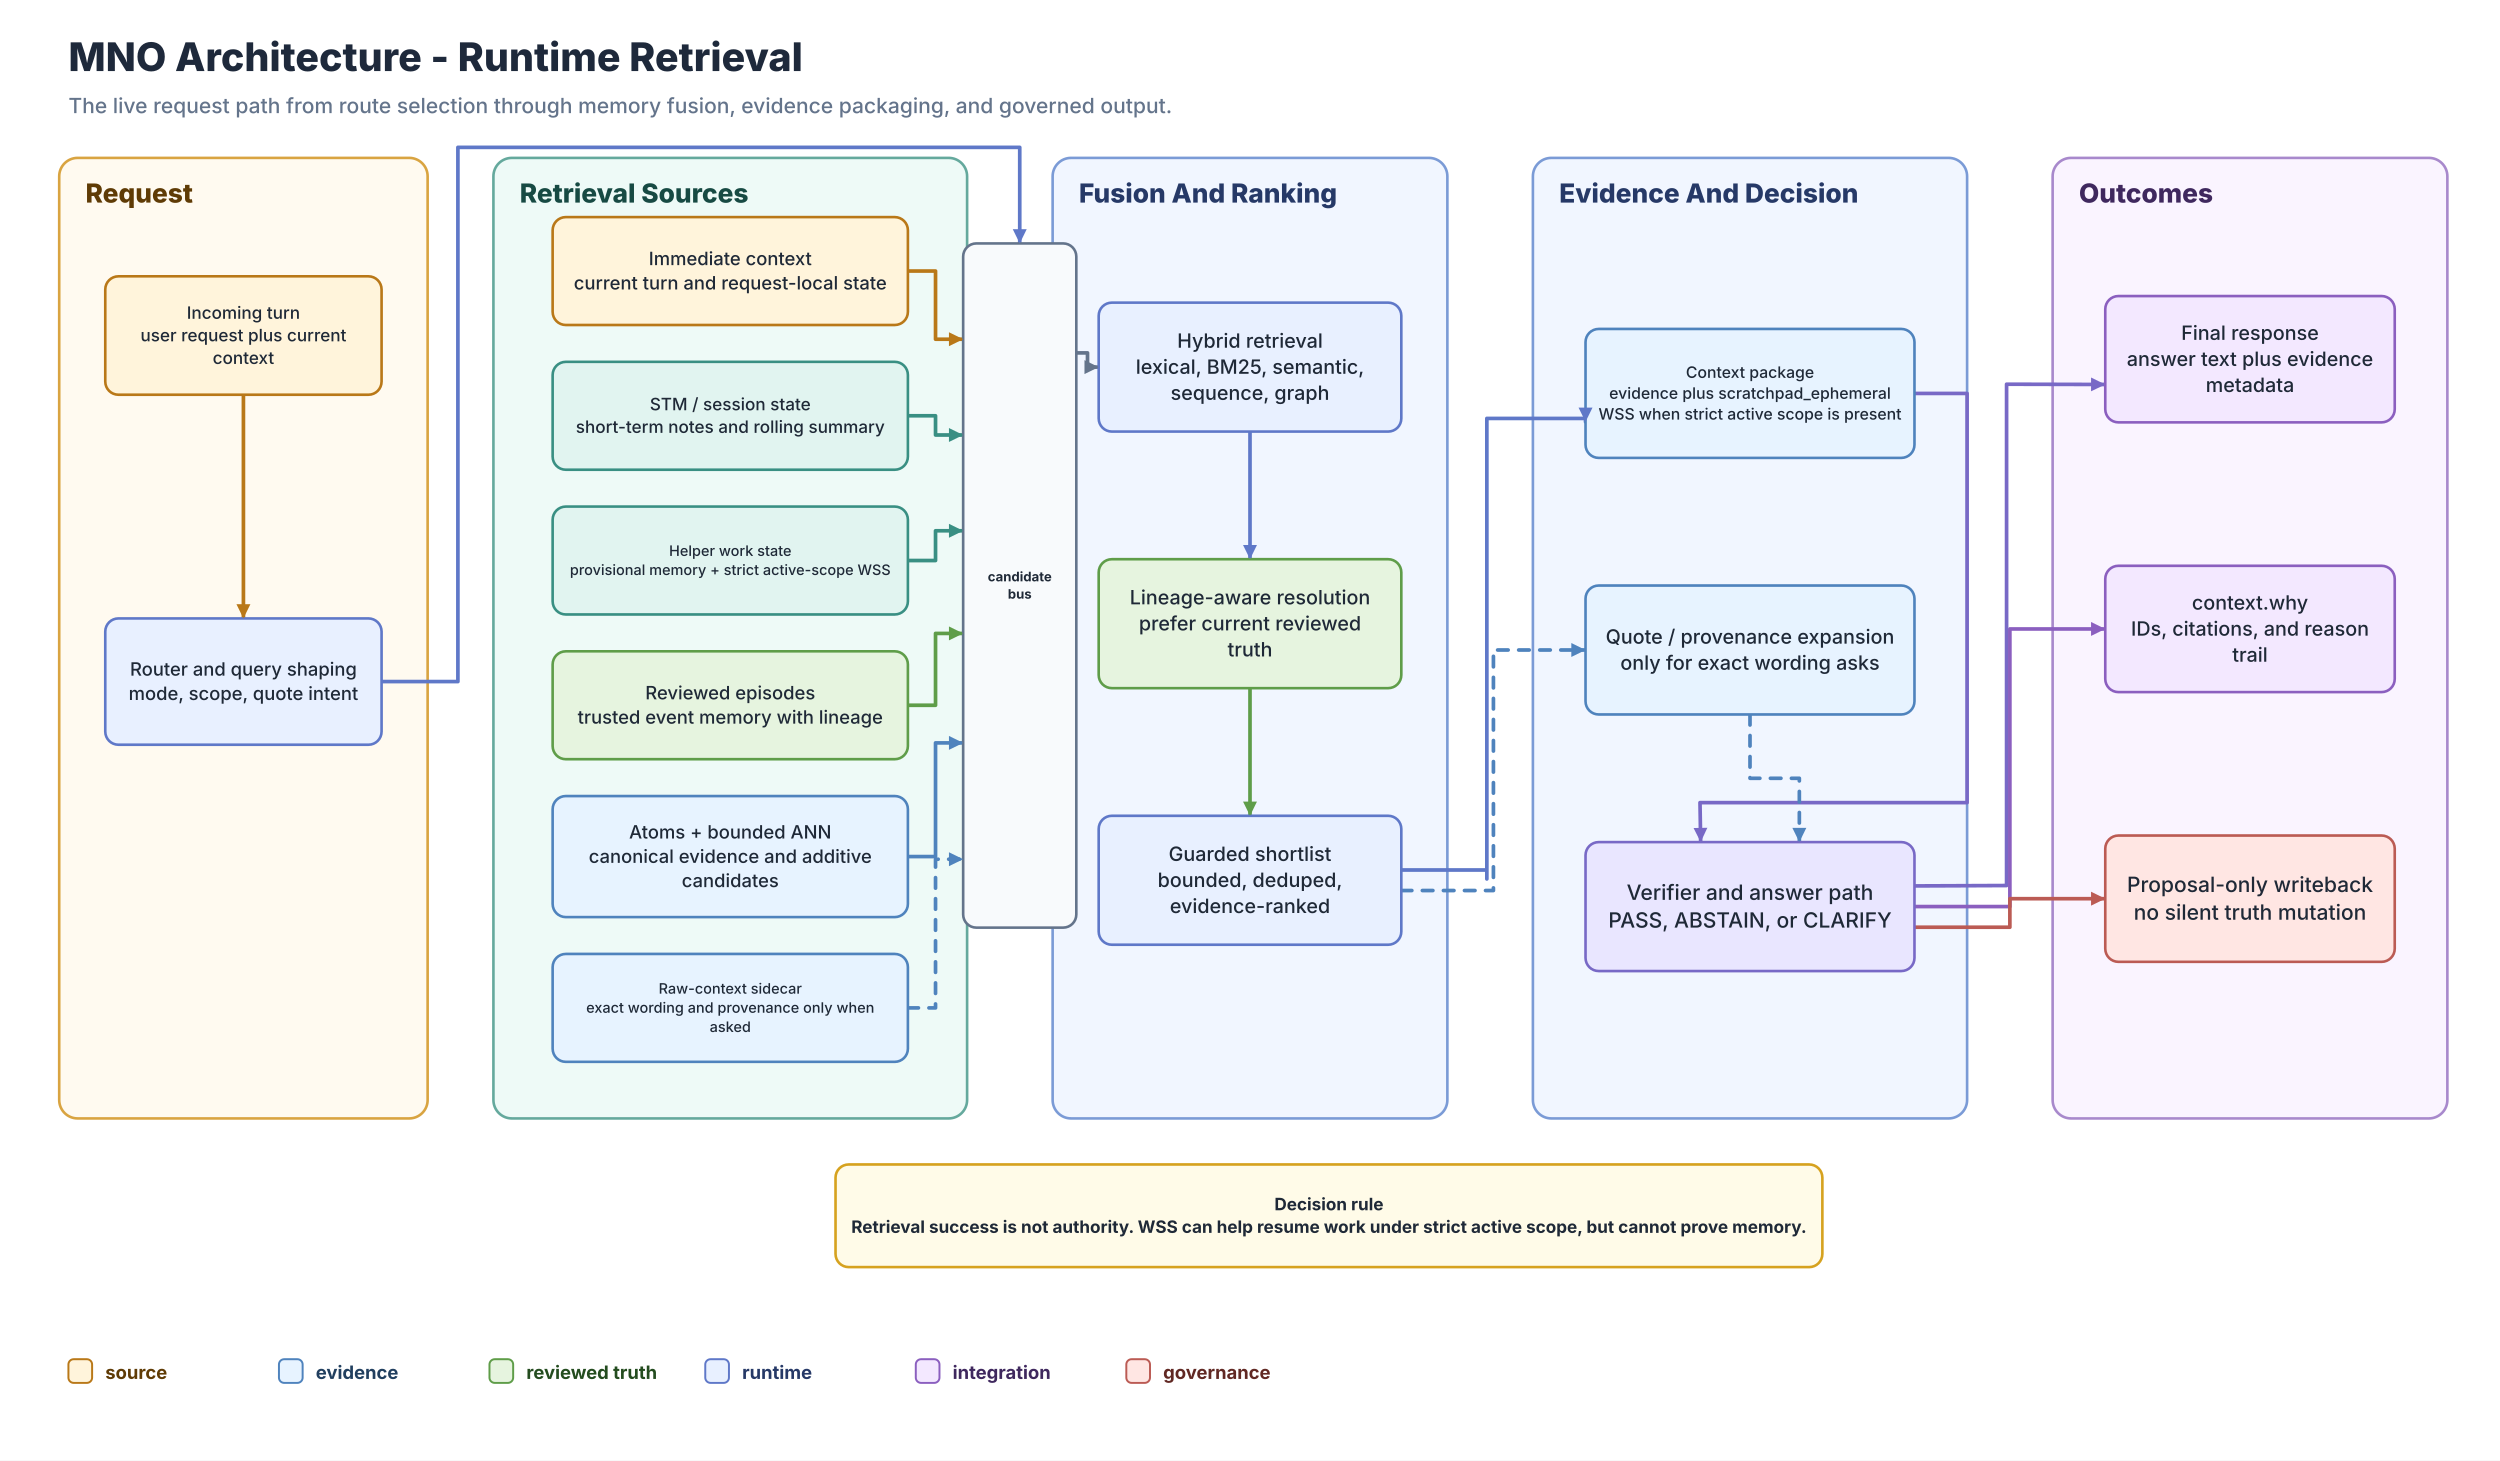
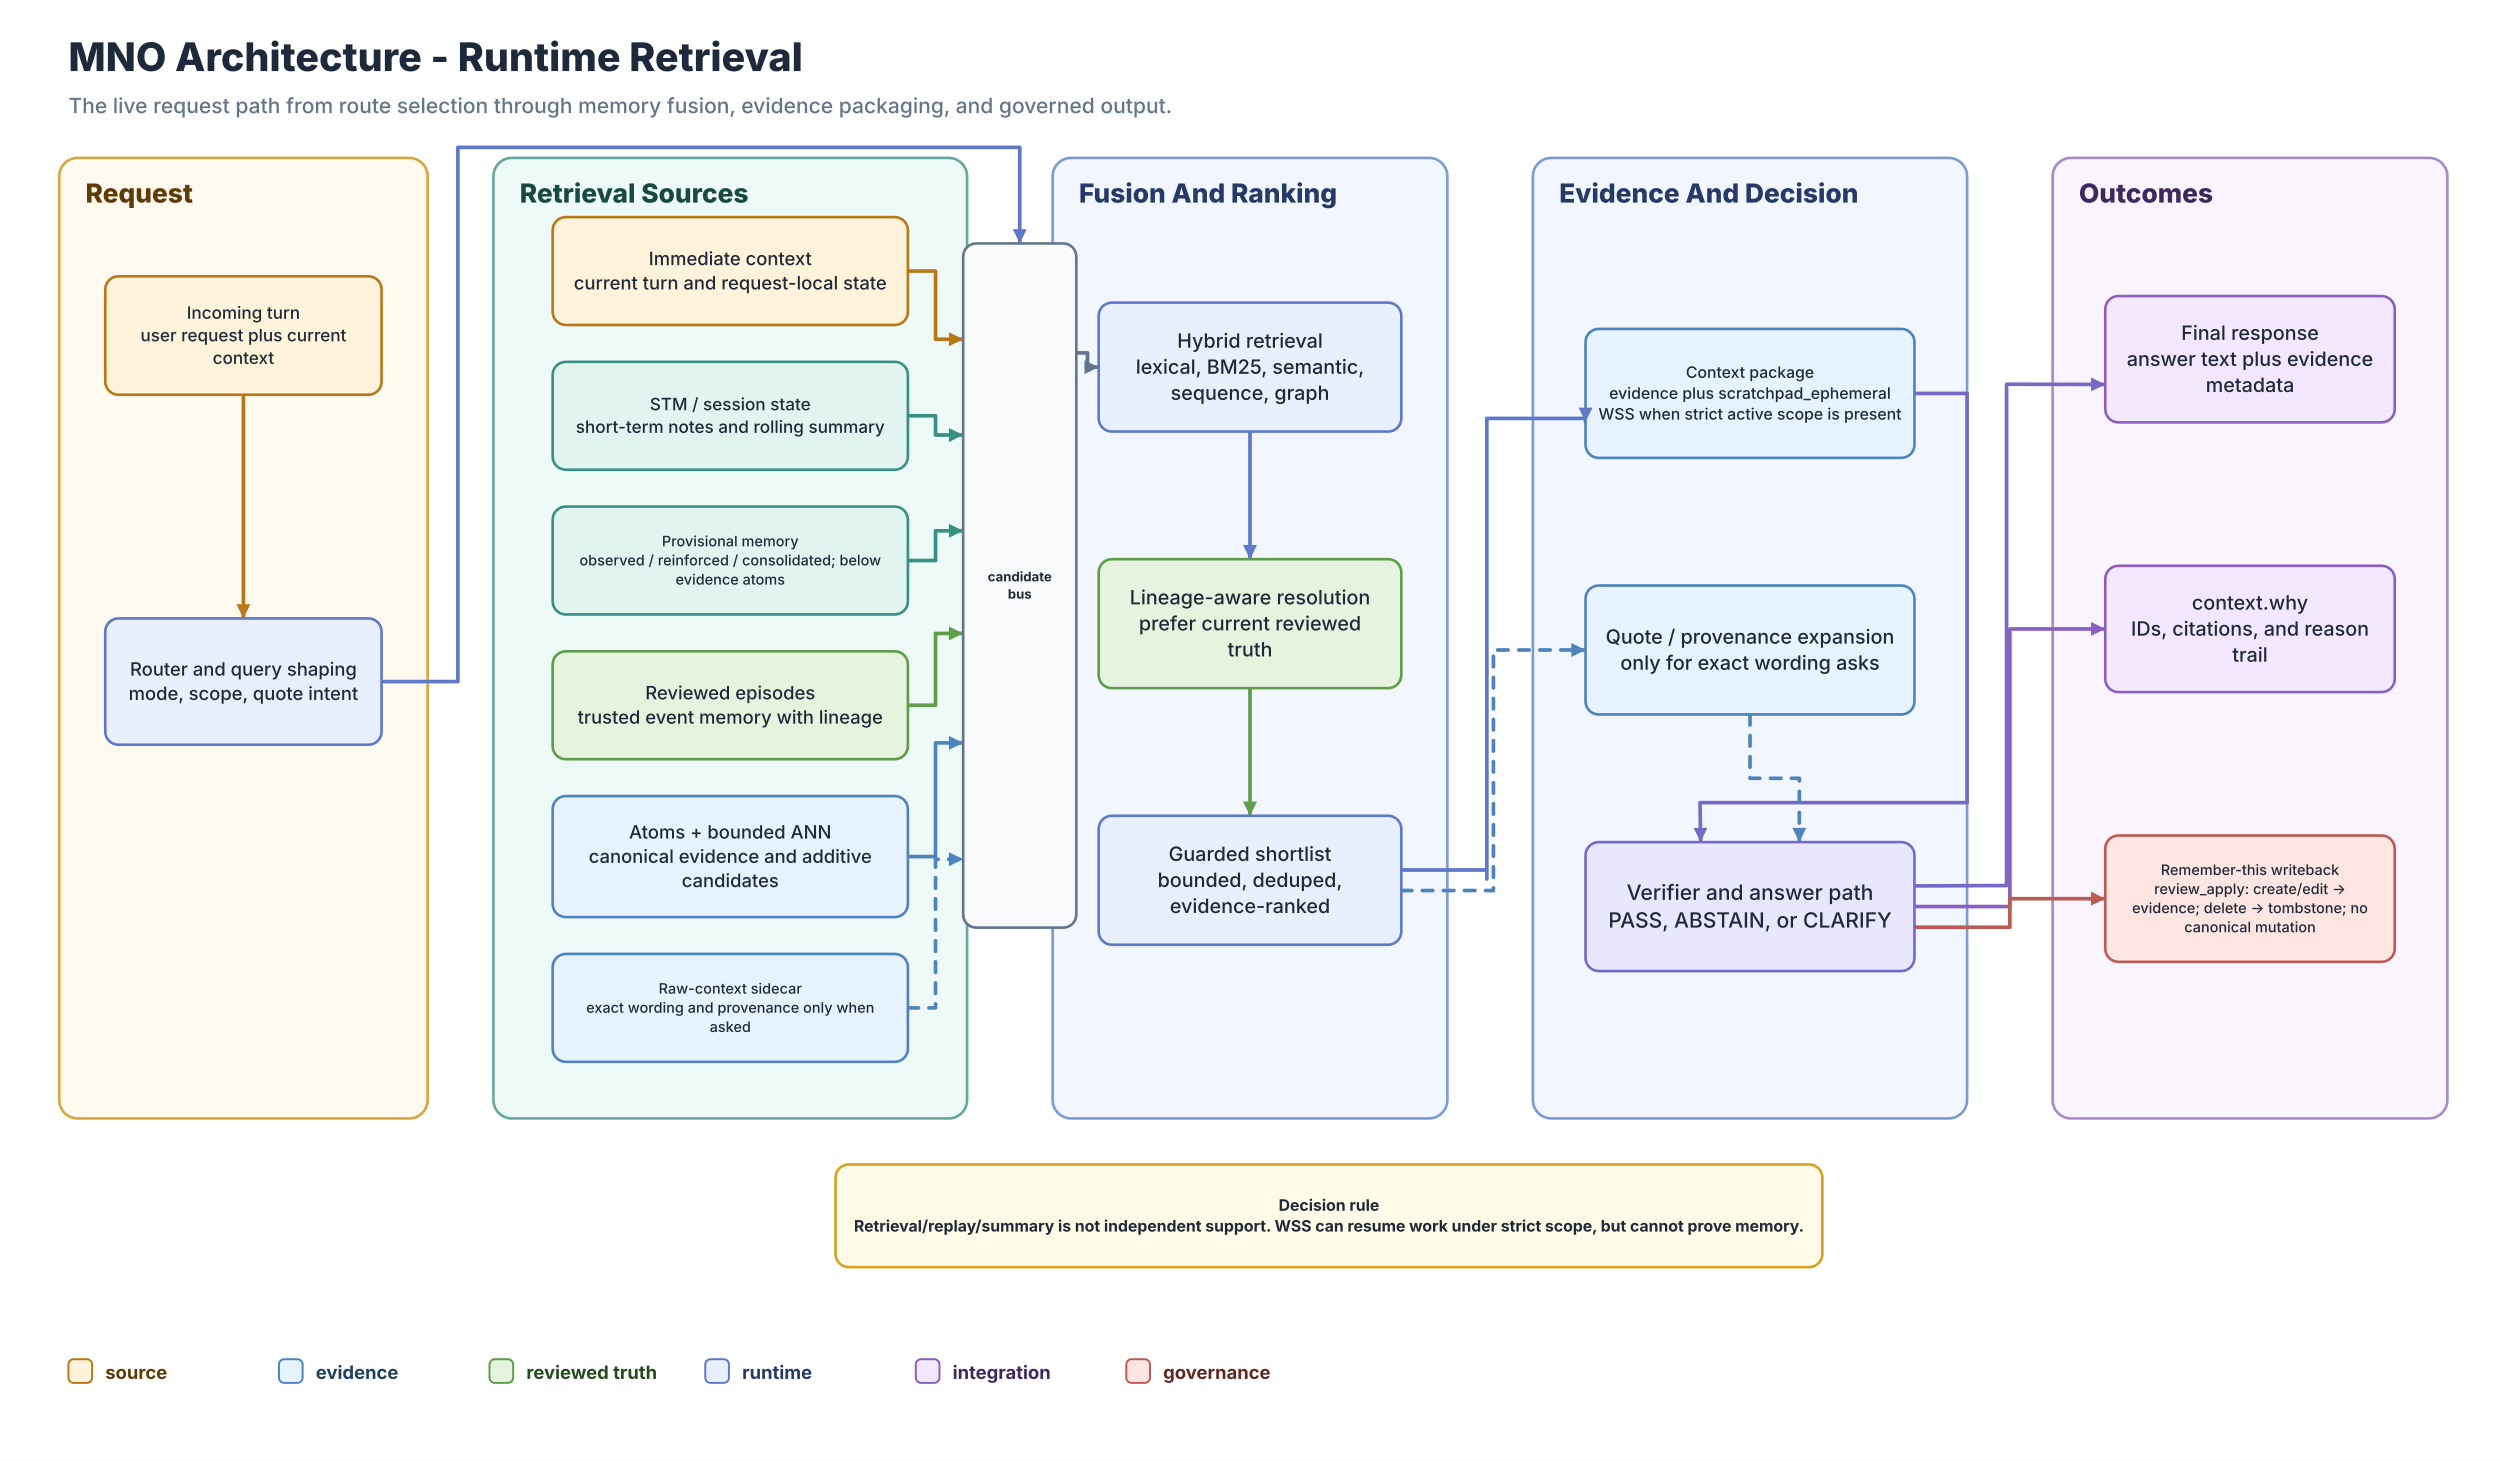
<svg xmlns="http://www.w3.org/2000/svg" width="1900" height="1110" viewBox="0 0 1900 1110" role="img" aria-label="MNO Architecture - Runtime Retrieval">
  <rect width="100%" height="100%" fill="#ffffff" />
  <text x="52" y="54" font-family="Segoe UI, Inter, Arial, sans-serif" font-size="30" font-weight="800" fill="#1e293b">MNO Architecture - Runtime Retrieval</text>
  <text x="52" y="86" font-family="Segoe UI, Inter, Arial, sans-serif" font-size="16" font-weight="500" fill="#64748b">The live request path from route selection through memory fusion, evidence packaging, and governed output.</text>
  <rect x="45" y="120" width="280" height="730" rx="14" fill="#fffaf0" stroke="#d9a441" stroke-width="2" />
  <text x="65.0" y="154.0" font-family="Segoe UI, Inter, Arial, sans-serif" font-size="20" font-weight="800" fill="#5f3b05">Request</text>
  <rect x="375" y="120" width="360" height="730" rx="14" fill="#eefaf7" stroke="#65a99d" stroke-width="2" />
  <text x="395.0" y="154.0" font-family="Segoe UI, Inter, Arial, sans-serif" font-size="20" font-weight="800" fill="#174a43">Retrieval Sources</text>
  <rect x="800" y="120" width="300" height="730" rx="14" fill="#f1f6ff" stroke="#7b9bd6" stroke-width="2" />
  <text x="820.0" y="154.0" font-family="Segoe UI, Inter, Arial, sans-serif" font-size="20" font-weight="800" fill="#263967">Fusion And Ranking</text>
  <rect x="1165" y="120" width="330" height="730" rx="14" fill="#f1f6ff" stroke="#7b9bd6" stroke-width="2" />
  <text x="1185.0" y="154.0" font-family="Segoe UI, Inter, Arial, sans-serif" font-size="20" font-weight="800" fill="#263967">Evidence And Decision</text>
  <rect x="1560" y="120" width="300" height="730" rx="14" fill="#faf4ff" stroke="#a889cc" stroke-width="2" />
  <text x="1580.0" y="154.0" font-family="Segoe UI, Inter, Arial, sans-serif" font-size="20" font-weight="800" fill="#3f285e">Outcomes</text>
  <polyline points="185.0,300.0 185.0,470.0" fill="none" stroke="#b97818" stroke-width="2.8" stroke-linecap="round" stroke-linejoin="round" />
  <polyline points="290.0,518.0 348.0,518.0 348.0,112.0 775.0,112.0 775.0,185.0" fill="none" stroke="#5f78c8" stroke-width="2.8" stroke-linecap="round" stroke-linejoin="round" />
  <polyline points="690.0,206.0 711.0,206.0 711.0,257.8 732.0,257.8" fill="none" stroke="#b97818" stroke-width="2.8" stroke-linecap="round" stroke-linejoin="round" />
  <polyline points="690.0,316.0 711.0,316.0 711.0,330.6 732.0,330.6" fill="none" stroke="#398f83" stroke-width="2.8" stroke-linecap="round" stroke-linejoin="round" />
  <polyline points="690.0,426.0 711.0,426.0 711.0,403.4 732.0,403.4" fill="none" stroke="#398f83" stroke-width="2.8" stroke-linecap="round" stroke-linejoin="round" />
  <polyline points="690.0,536.0 711.0,536.0 711.0,481.4 732.0,481.4" fill="none" stroke="#5f9d49" stroke-width="2.8" stroke-linecap="round" stroke-linejoin="round" />
  <polyline points="690.0,651.0 711.0,651.0 711.0,564.6 732.0,564.6" fill="none" stroke="#4f83bd" stroke-width="2.8" stroke-linecap="round" stroke-linejoin="round" />
  <polyline points="690.0,766.0 711.0,766.0 711.0,653.0 732.0,653.0" fill="none" stroke="#4f83bd" stroke-width="2.8" stroke-linecap="round" stroke-linejoin="round" stroke-dasharray="8 8" />
  <polyline points="818.0,268.2 826.5,268.2 826.5,279.0 835.0,279.0" fill="none" stroke="#64748b" stroke-width="2.8" stroke-linecap="round" stroke-linejoin="round" />
  <polyline points="950.0,328.0 950.0,425.0" fill="none" stroke="#5f78c8" stroke-width="2.8" stroke-linecap="round" stroke-linejoin="round" />
  <polyline points="950.0,523.0 950.0,620.0" fill="none" stroke="#5f9d49" stroke-width="2.8" stroke-linecap="round" stroke-linejoin="round" />
  <polyline points="1065.0,661.2 1130.0,661.2 1130.0,668.0 1130.0,318.0 1205.0,318.0 1205.0,320.6" fill="none" stroke="#5f78c8" stroke-width="2.8" stroke-linecap="round" stroke-linejoin="round" />
  <polyline points="1065.0,676.8 1135.0,676.8 1135.0,494.0 1205.0,494.0" fill="none" stroke="#4f83bd" stroke-width="2.8" stroke-linecap="round" stroke-linejoin="round" stroke-dasharray="8 8" />
  <polyline points="1455.0,299.0 1495.0,299.0 1495.0,610.0 1292.0,610.0 1292.5,640.0" fill="none" stroke="#7869c6" stroke-width="2.8" stroke-linecap="round" stroke-linejoin="round" />
  <polyline points="1330.0,543.0 1330.0,591.5 1367.5,591.5 1367.5,640.0" fill="none" stroke="#4f83bd" stroke-width="2.8" stroke-linecap="round" stroke-linejoin="round" stroke-dasharray="8 8" />
  <polyline points="1455.0,673.3 1525.0,673.0 1525.0,292.0 1600.0,292.2" fill="none" stroke="#7869c6" stroke-width="2.8" stroke-linecap="round" stroke-linejoin="round" />
  <polyline points="1455.0,689.0 1527.5,689.0 1527.5,478.0 1600.0,478.0" fill="none" stroke="#8b5fbf" stroke-width="2.8" stroke-linecap="round" stroke-linejoin="round" />
  <polyline points="1455.0,704.7 1527.5,704.7 1527.5,683.0 1600.0,683.0" fill="none" stroke="#bb5b54" stroke-width="2.8" stroke-linecap="round" stroke-linejoin="round" />
  <rect x="80" y="210" width="210" height="90" rx="10" fill="#fff4db" stroke="#b97818" stroke-width="2" />
  <g class="node-label">
    <text x="185.0" y="242.3" text-anchor="middle" font-family="Segoe UI, Inter, Arial, sans-serif" font-size="13" font-weight="500" fill="#1f2937">Incoming turn</text>
    <text x="185.0" y="259.4" text-anchor="middle" font-family="Segoe UI, Inter, Arial, sans-serif" font-size="13" font-weight="500" fill="#1f2937">user request plus current</text>
    <text x="185.0" y="276.6" text-anchor="middle" font-family="Segoe UI, Inter, Arial, sans-serif" font-size="13" font-weight="500" fill="#1f2937">context</text>
  </g>
  <rect x="80" y="470" width="210" height="96" rx="10" fill="#e8f0ff" stroke="#5f78c8" stroke-width="2" />
  <g class="node-label">
    <text x="185.0" y="513.5" text-anchor="middle" font-family="Segoe UI, Inter, Arial, sans-serif" font-size="14" font-weight="500" fill="#1f2937">Router and query shaping</text>
    <text x="185.0" y="532.0" text-anchor="middle" font-family="Segoe UI, Inter, Arial, sans-serif" font-size="14" font-weight="500" fill="#1f2937">mode, scope, quote intent</text>
  </g>
  <rect x="732" y="185" width="86" height="520" rx="10" fill="#f8fafc" stroke="#64748b" stroke-width="2" />
  <g class="node-label">
    <text x="775.0" y="441.8" text-anchor="middle" font-family="Segoe UI, Inter, Arial, sans-serif" font-size="10" font-weight="700" fill="#1f2937">candidate</text>
    <text x="775.0" y="455.0" text-anchor="middle" font-family="Segoe UI, Inter, Arial, sans-serif" font-size="10" font-weight="700" fill="#1f2937">bus</text>
  </g>
  <rect x="420" y="165" width="270" height="82" rx="10" fill="#fff4db" stroke="#b97818" stroke-width="2" />
  <g class="node-label">
    <text x="555.0" y="201.5" text-anchor="middle" font-family="Segoe UI, Inter, Arial, sans-serif" font-size="14" font-weight="500" fill="#1f2937">Immediate context</text>
    <text x="555.0" y="220.0" text-anchor="middle" font-family="Segoe UI, Inter, Arial, sans-serif" font-size="14" font-weight="500" fill="#1f2937">current turn and request-local state</text>
  </g>
  <rect x="420" y="275" width="270" height="82" rx="10" fill="#e1f4f0" stroke="#398f83" stroke-width="2" />
  <g class="node-label">
    <text x="555.0" y="311.8" text-anchor="middle" font-family="Segoe UI, Inter, Arial, sans-serif" font-size="13" font-weight="500" fill="#1f2937">STM / session state</text>
    <text x="555.0" y="329.0" text-anchor="middle" font-family="Segoe UI, Inter, Arial, sans-serif" font-size="13" font-weight="500" fill="#1f2937">short-term notes and rolling summary</text>
  </g>
  <rect x="420" y="385" width="270" height="82" rx="10" fill="#e1f4f0" stroke="#398f83" stroke-width="2" />
  <g class="node-label">
-     <text x="555.0" y="422.5" text-anchor="middle" font-family="Segoe UI, Inter, Arial, sans-serif" font-size="11" font-weight="500" fill="#1f2937">Helper work state</text>
-     <text x="555.0" y="437.0" text-anchor="middle" font-family="Segoe UI, Inter, Arial, sans-serif" font-size="11" font-weight="500" fill="#1f2937">provisional memory + strict active-scope WSS</text>
+     <text x="555.0" y="415.2" text-anchor="middle" font-family="Segoe UI, Inter, Arial, sans-serif" font-size="11" font-weight="500" fill="#1f2937">Provisional memory</text>
+     <text x="555.0" y="429.7" text-anchor="middle" font-family="Segoe UI, Inter, Arial, sans-serif" font-size="11" font-weight="500" fill="#1f2937">observed / reinforced / consolidated; below</text>
+     <text x="555.0" y="444.3" text-anchor="middle" font-family="Segoe UI, Inter, Arial, sans-serif" font-size="11" font-weight="500" fill="#1f2937">evidence atoms</text>
  </g>
  <rect x="420" y="495" width="270" height="82" rx="10" fill="#e6f4df" stroke="#5f9d49" stroke-width="2" />
  <g class="node-label">
    <text x="555.0" y="531.5" text-anchor="middle" font-family="Segoe UI, Inter, Arial, sans-serif" font-size="14" font-weight="500" fill="#1f2937">Reviewed episodes</text>
    <text x="555.0" y="550.0" text-anchor="middle" font-family="Segoe UI, Inter, Arial, sans-serif" font-size="14" font-weight="500" fill="#1f2937">trusted event memory with lineage</text>
  </g>
  <rect x="420" y="605" width="270" height="92" rx="10" fill="#e7f3ff" stroke="#4f83bd" stroke-width="2" />
  <g class="node-label">
    <text x="555.0" y="637.3" text-anchor="middle" font-family="Segoe UI, Inter, Arial, sans-serif" font-size="14" font-weight="500" fill="#1f2937">Atoms + bounded ANN</text>
    <text x="555.0" y="655.8" text-anchor="middle" font-family="Segoe UI, Inter, Arial, sans-serif" font-size="14" font-weight="500" fill="#1f2937">canonical evidence and additive</text>
    <text x="555.0" y="674.2" text-anchor="middle" font-family="Segoe UI, Inter, Arial, sans-serif" font-size="14" font-weight="500" fill="#1f2937">candidates</text>
  </g>
  <rect x="420" y="725" width="270" height="82" rx="10" fill="#e7f3ff" stroke="#4f83bd" stroke-width="2" />
  <g class="node-label">
    <text x="555.0" y="755.2" text-anchor="middle" font-family="Segoe UI, Inter, Arial, sans-serif" font-size="11" font-weight="500" fill="#1f2937">Raw-context sidecar</text>
    <text x="555.0" y="769.7" text-anchor="middle" font-family="Segoe UI, Inter, Arial, sans-serif" font-size="11" font-weight="500" fill="#1f2937">exact wording and provenance only when</text>
    <text x="555.0" y="784.3" text-anchor="middle" font-family="Segoe UI, Inter, Arial, sans-serif" font-size="11" font-weight="500" fill="#1f2937">asked</text>
  </g>
  <rect x="835" y="230" width="230" height="98" rx="10" fill="#e8f0ff" stroke="#5f78c8" stroke-width="2" />
  <g class="node-label">
    <text x="950.0" y="264.3" text-anchor="middle" font-family="Segoe UI, Inter, Arial, sans-serif" font-size="15" font-weight="500" fill="#1f2937">Hybrid retrieval</text>
    <text x="950.0" y="284.1" text-anchor="middle" font-family="Segoe UI, Inter, Arial, sans-serif" font-size="15" font-weight="500" fill="#1f2937">lexical, BM25, semantic,</text>
    <text x="950.0" y="303.9" text-anchor="middle" font-family="Segoe UI, Inter, Arial, sans-serif" font-size="15" font-weight="500" fill="#1f2937">sequence, graph</text>
  </g>
  <rect x="835" y="425" width="230" height="98" rx="10" fill="#e6f4df" stroke="#5f9d49" stroke-width="2" />
  <g class="node-label">
    <text x="950.0" y="459.3" text-anchor="middle" font-family="Segoe UI, Inter, Arial, sans-serif" font-size="15" font-weight="500" fill="#1f2937">Lineage-aware resolution</text>
    <text x="950.0" y="479.1" text-anchor="middle" font-family="Segoe UI, Inter, Arial, sans-serif" font-size="15" font-weight="500" fill="#1f2937">prefer current reviewed</text>
    <text x="950.0" y="498.9" text-anchor="middle" font-family="Segoe UI, Inter, Arial, sans-serif" font-size="15" font-weight="500" fill="#1f2937">truth</text>
  </g>
  <rect x="835" y="620" width="230" height="98" rx="10" fill="#e8f0ff" stroke="#5f78c8" stroke-width="2" />
  <g class="node-label">
    <text x="950.0" y="654.3" text-anchor="middle" font-family="Segoe UI, Inter, Arial, sans-serif" font-size="15" font-weight="500" fill="#1f2937">Guarded shortlist</text>
    <text x="950.0" y="674.1" text-anchor="middle" font-family="Segoe UI, Inter, Arial, sans-serif" font-size="15" font-weight="500" fill="#1f2937">bounded, deduped,</text>
    <text x="950.0" y="693.9" text-anchor="middle" font-family="Segoe UI, Inter, Arial, sans-serif" font-size="15" font-weight="500" fill="#1f2937">evidence-ranked</text>
  </g>
  <rect x="1205" y="250" width="250" height="98" rx="10" fill="#e7f3ff" stroke="#4f83bd" stroke-width="2" />
  <g class="node-label">
    <text x="1330.0" y="287.2" text-anchor="middle" font-family="Segoe UI, Inter, Arial, sans-serif" font-size="12" font-weight="500" fill="#1f2937">Context package</text>
    <text x="1330.0" y="303.1" text-anchor="middle" font-family="Segoe UI, Inter, Arial, sans-serif" font-size="12" font-weight="500" fill="#1f2937">evidence plus scratchpad_ephemeral</text>
    <text x="1330.0" y="318.9" text-anchor="middle" font-family="Segoe UI, Inter, Arial, sans-serif" font-size="12" font-weight="500" fill="#1f2937">WSS when strict active scope is present</text>
  </g>
  <rect x="1205" y="445" width="250" height="98" rx="10" fill="#e7f3ff" stroke="#4f83bd" stroke-width="2" />
  <g class="node-label">
    <text x="1330.0" y="489.2" text-anchor="middle" font-family="Segoe UI, Inter, Arial, sans-serif" font-size="15" font-weight="500" fill="#1f2937">Quote / provenance expansion</text>
    <text x="1330.0" y="509.0" text-anchor="middle" font-family="Segoe UI, Inter, Arial, sans-serif" font-size="15" font-weight="500" fill="#1f2937">only for exact wording asks</text>
  </g>
  <rect x="1205" y="640" width="250" height="98" rx="10" fill="#e9e6ff" stroke="#7869c6" stroke-width="2" />
  <g class="node-label">
    <text x="1330.0" y="683.9" text-anchor="middle" font-family="Segoe UI, Inter, Arial, sans-serif" font-size="16" font-weight="500" fill="#1f2937">Verifier and answer path</text>
    <text x="1330.0" y="705.0" text-anchor="middle" font-family="Segoe UI, Inter, Arial, sans-serif" font-size="16" font-weight="500" fill="#1f2937">PASS, ABSTAIN, or CLARIFY</text>
  </g>
  <rect x="1600" y="225" width="220" height="96" rx="10" fill="#f3e8ff" stroke="#8b5fbf" stroke-width="2" />
  <g class="node-label">
    <text x="1710.0" y="258.3" text-anchor="middle" font-family="Segoe UI, Inter, Arial, sans-serif" font-size="15" font-weight="500" fill="#1f2937">Final response</text>
    <text x="1710.0" y="278.1" text-anchor="middle" font-family="Segoe UI, Inter, Arial, sans-serif" font-size="15" font-weight="500" fill="#1f2937">answer text plus evidence</text>
    <text x="1710.0" y="297.9" text-anchor="middle" font-family="Segoe UI, Inter, Arial, sans-serif" font-size="15" font-weight="500" fill="#1f2937">metadata</text>
  </g>
  <rect x="1600" y="430" width="220" height="96" rx="10" fill="#f3e8ff" stroke="#8b5fbf" stroke-width="2" />
  <g class="node-label">
    <text x="1710.0" y="463.3" text-anchor="middle" font-family="Segoe UI, Inter, Arial, sans-serif" font-size="15" font-weight="500" fill="#1f2937">context.why</text>
    <text x="1710.0" y="483.1" text-anchor="middle" font-family="Segoe UI, Inter, Arial, sans-serif" font-size="15" font-weight="500" fill="#1f2937">IDs, citations, and reason</text>
    <text x="1710.0" y="502.9" text-anchor="middle" font-family="Segoe UI, Inter, Arial, sans-serif" font-size="15" font-weight="500" fill="#1f2937">trail</text>
  </g>
  <rect x="1600" y="635" width="220" height="96" rx="10" fill="#ffe6e3" stroke="#bb5b54" stroke-width="2" />
  <g class="node-label">
-     <text x="1710.0" y="677.9" text-anchor="middle" font-family="Segoe UI, Inter, Arial, sans-serif" font-size="16" font-weight="500" fill="#1f2937">Proposal-only writeback</text>
-     <text x="1710.0" y="699.0" text-anchor="middle" font-family="Segoe UI, Inter, Arial, sans-serif" font-size="16" font-weight="500" fill="#1f2937">no silent truth mutation</text>
+     <text x="1710.0" y="665.0" text-anchor="middle" font-family="Segoe UI, Inter, Arial, sans-serif" font-size="11" font-weight="500" fill="#1f2937">Remember-this writeback</text>
+     <text x="1710.0" y="679.5" text-anchor="middle" font-family="Segoe UI, Inter, Arial, sans-serif" font-size="11" font-weight="500" fill="#1f2937">review_apply: create/edit →</text>
+     <text x="1710.0" y="694.0" text-anchor="middle" font-family="Segoe UI, Inter, Arial, sans-serif" font-size="11" font-weight="500" fill="#1f2937">evidence; delete → tombstone; no</text>
+     <text x="1710.0" y="708.5" text-anchor="middle" font-family="Segoe UI, Inter, Arial, sans-serif" font-size="11" font-weight="500" fill="#1f2937">canonical mutation</text>
  </g>
  <rect x="635" y="885" width="750" height="78" rx="10" fill="#fffbe8" stroke="#d6a21f" stroke-width="2" />
  <g class="node-label">
-     <text x="1010.0" y="919.8" text-anchor="middle" font-family="Segoe UI, Inter, Arial, sans-serif" font-size="13" font-weight="700" fill="#1f2937">Decision rule</text>
-     <text x="1010.0" y="937.0" text-anchor="middle" font-family="Segoe UI, Inter, Arial, sans-serif" font-size="13" font-weight="700" fill="#1f2937">Retrieval success is not authority. WSS can help resume work under strict active scope, but cannot prove memory.</text>
+     <text x="1010.0" y="920.2" text-anchor="middle" font-family="Segoe UI, Inter, Arial, sans-serif" font-size="12" font-weight="700" fill="#1f2937">Decision rule</text>
+     <text x="1010.0" y="936.0" text-anchor="middle" font-family="Segoe UI, Inter, Arial, sans-serif" font-size="12" font-weight="700" fill="#1f2937">Retrieval/replay/summary is not independent support. WSS can resume work under strict scope, but cannot prove memory.</text>
  </g>
  <polygon points="185.0,470.0 179.7,459.2 190.3,459.2" fill="#b97818" />
  <polygon points="775.0,185.0 769.7,174.2 780.3,174.2" fill="#5f78c8" />
  <polygon points="732.0,257.8 721.2,263.1 721.2,252.5" fill="#b97818" />
  <polygon points="732.0,330.6 721.2,335.9 721.2,325.3" fill="#398f83" />
  <polygon points="732.0,403.4 721.2,408.7 721.2,398.1" fill="#398f83" />
  <polygon points="732.0,481.4 721.2,486.7 721.2,476.1" fill="#5f9d49" />
  <polygon points="732.0,564.6 721.2,569.9 721.2,559.3" fill="#4f83bd" />
  <polygon points="732.0,653.0 721.2,658.3 721.2,647.7" fill="#4f83bd" />
  <polygon points="835.0,279.0 824.2,284.3 824.2,273.7" fill="#64748b" />
  <polygon points="950.0,425.0 944.7,414.2 955.3,414.2" fill="#5f78c8" />
  <polygon points="950.0,620.0 944.7,609.2 955.3,609.2" fill="#5f9d49" />
  <polygon points="1205.0,320.6 1199.7,309.8 1210.3,309.8" fill="#5f78c8" />
  <polygon points="1205.0,494.0 1194.2,499.3 1194.2,488.7" fill="#4f83bd" />
  <polygon points="1292.5,640.0 1287.1,629.3 1297.6,629.1" fill="#7869c6" />
  <polygon points="1367.5,640.0 1362.2,629.2 1372.8,629.2" fill="#4f83bd" />
  <polygon points="1600.0,292.2 1589.2,297.4 1589.2,286.9" fill="#7869c6" />
  <polygon points="1600.0,478.0 1589.2,483.3 1589.2,472.7" fill="#8b5fbf" />
  <polygon points="1600.0,683.0 1589.2,688.3 1589.2,677.7" fill="#bb5b54" />
  <rect x="52.0" y="1033.0" width="18" height="18" rx="4" fill="#fff4db" stroke="#b97818" stroke-width="1.5" />
  <text x="80.0" y="1048.0" font-family="Segoe UI, Inter, Arial, sans-serif" font-size="14" font-weight="700" fill="#5f3b05">source</text>
  <rect x="212.0" y="1033.0" width="18" height="18" rx="4" fill="#e7f3ff" stroke="#4f83bd" stroke-width="1.5" />
  <text x="240.0" y="1048.0" font-family="Segoe UI, Inter, Arial, sans-serif" font-size="14" font-weight="700" fill="#213f5f">evidence</text>
  <rect x="372.0" y="1033.0" width="18" height="18" rx="4" fill="#e6f4df" stroke="#5f9d49" stroke-width="1.5" />
  <text x="400.0" y="1048.0" font-family="Segoe UI, Inter, Arial, sans-serif" font-size="14" font-weight="700" fill="#244c1f">reviewed truth</text>
  <rect x="536.0" y="1033.0" width="18" height="18" rx="4" fill="#e8f0ff" stroke="#5f78c8" stroke-width="1.5" />
  <text x="564.0" y="1048.0" font-family="Segoe UI, Inter, Arial, sans-serif" font-size="14" font-weight="700" fill="#263967">runtime</text>
  <rect x="696.0" y="1033.0" width="18" height="18" rx="4" fill="#f3e8ff" stroke="#8b5fbf" stroke-width="1.5" />
  <text x="724.0" y="1048.0" font-family="Segoe UI, Inter, Arial, sans-serif" font-size="14" font-weight="700" fill="#3f285e">integration</text>
  <rect x="856.0" y="1033.0" width="18" height="18" rx="4" fill="#ffe6e3" stroke="#bb5b54" stroke-width="1.5" />
  <text x="884.0" y="1048.0" font-family="Segoe UI, Inter, Arial, sans-serif" font-size="14" font-weight="700" fill="#612823">governance</text>
</svg>
